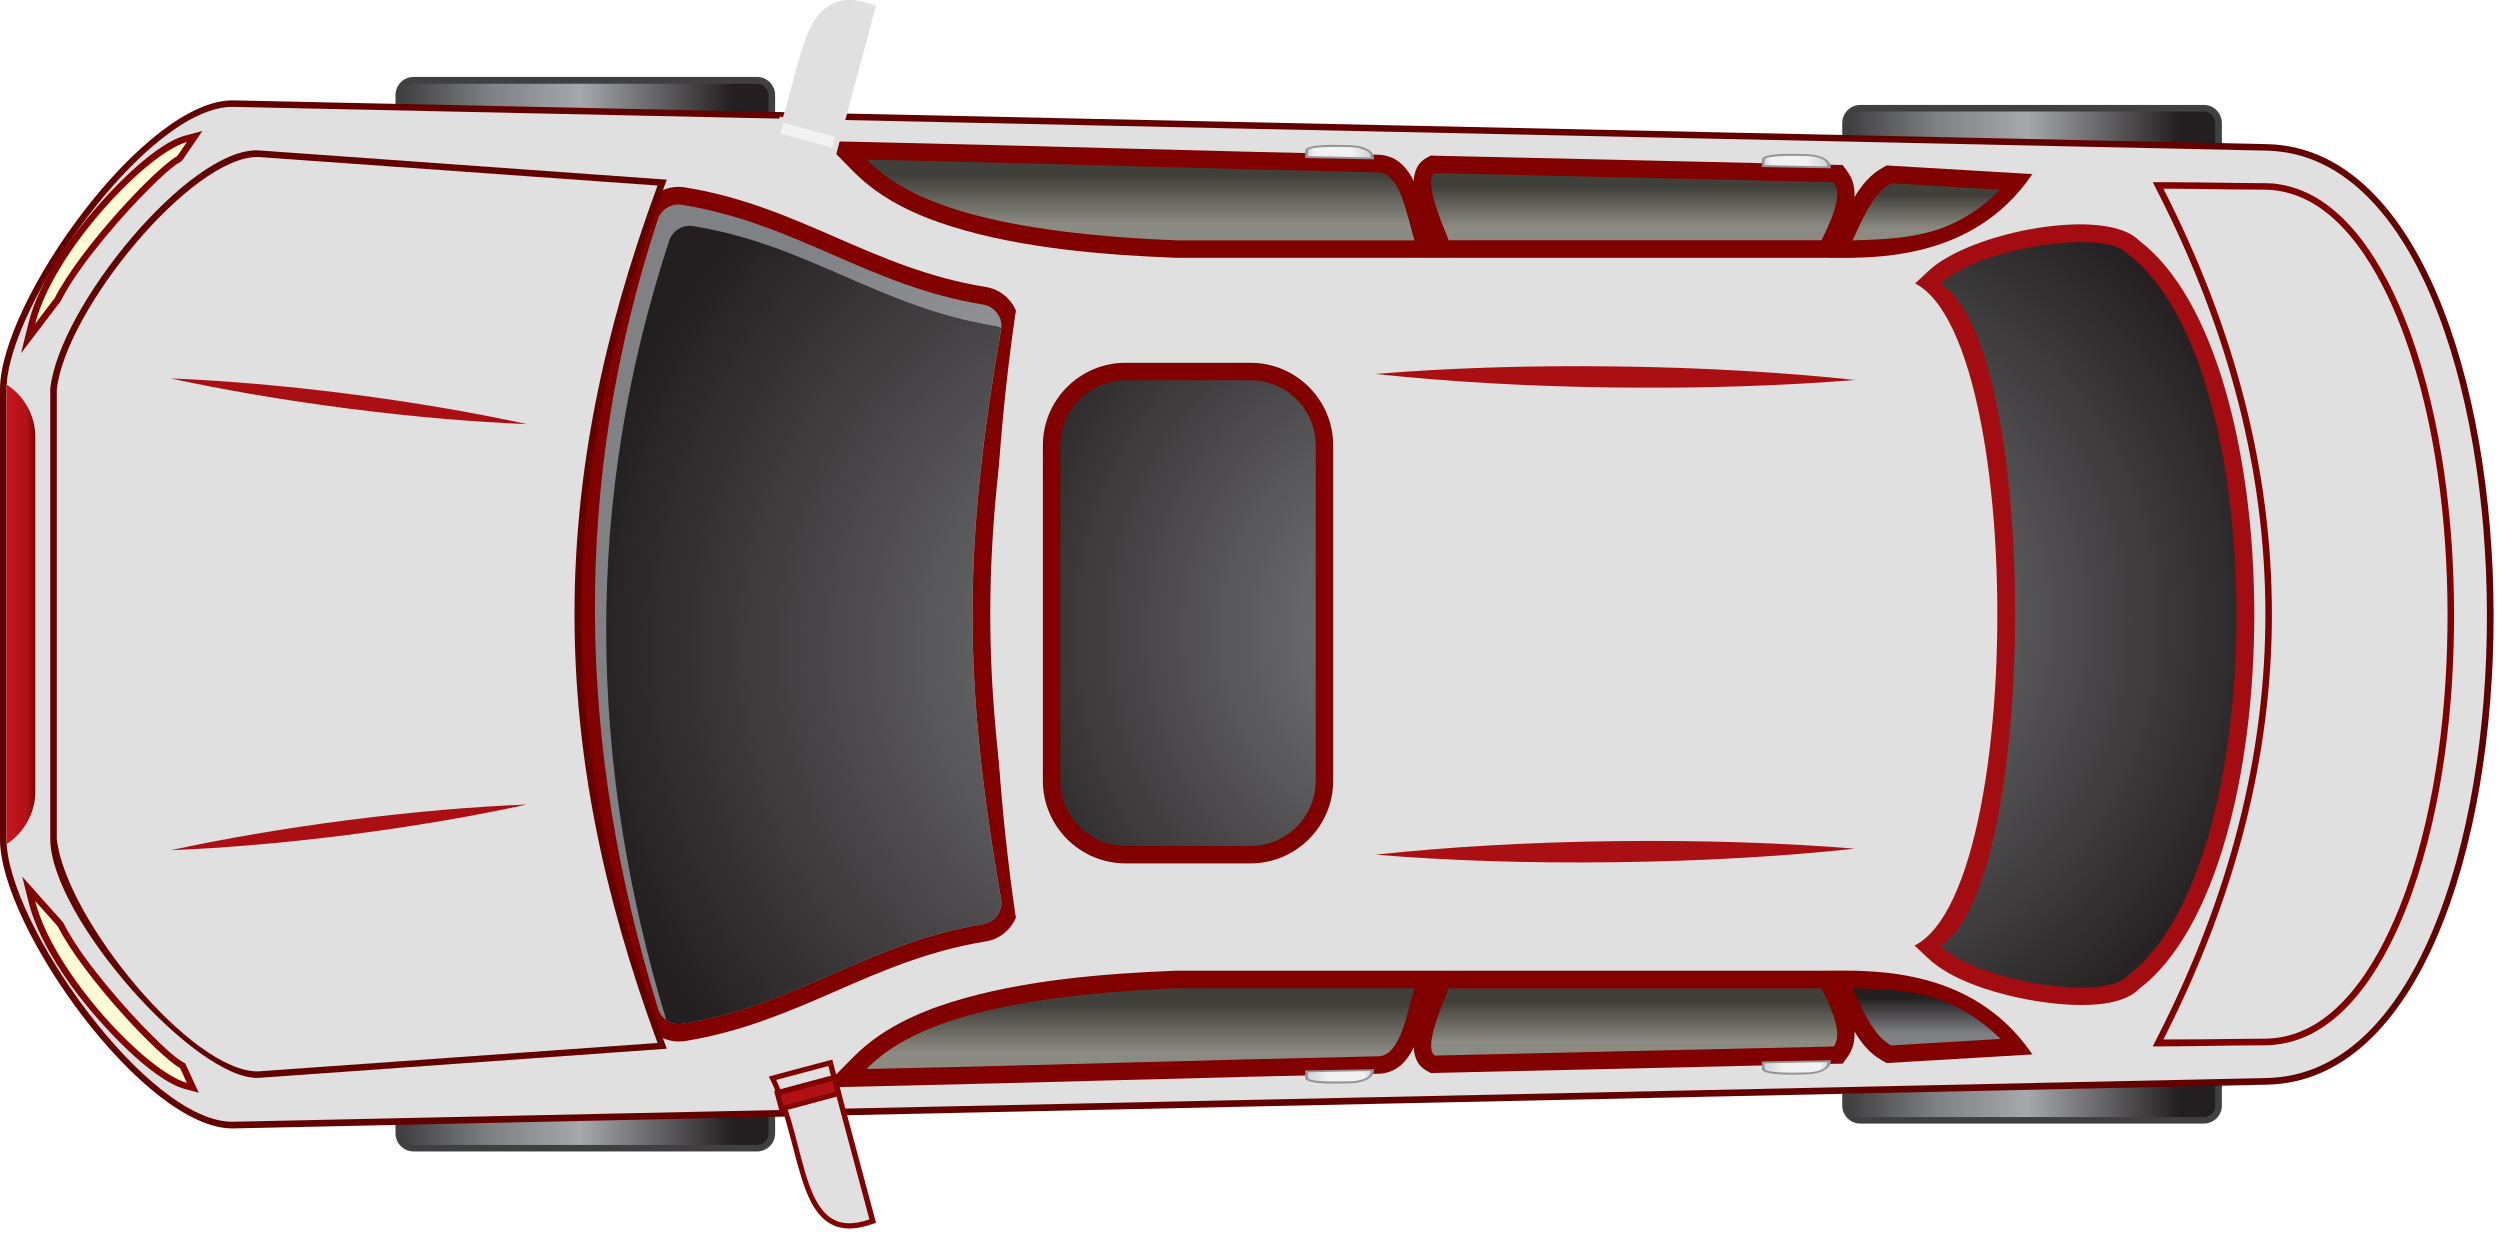
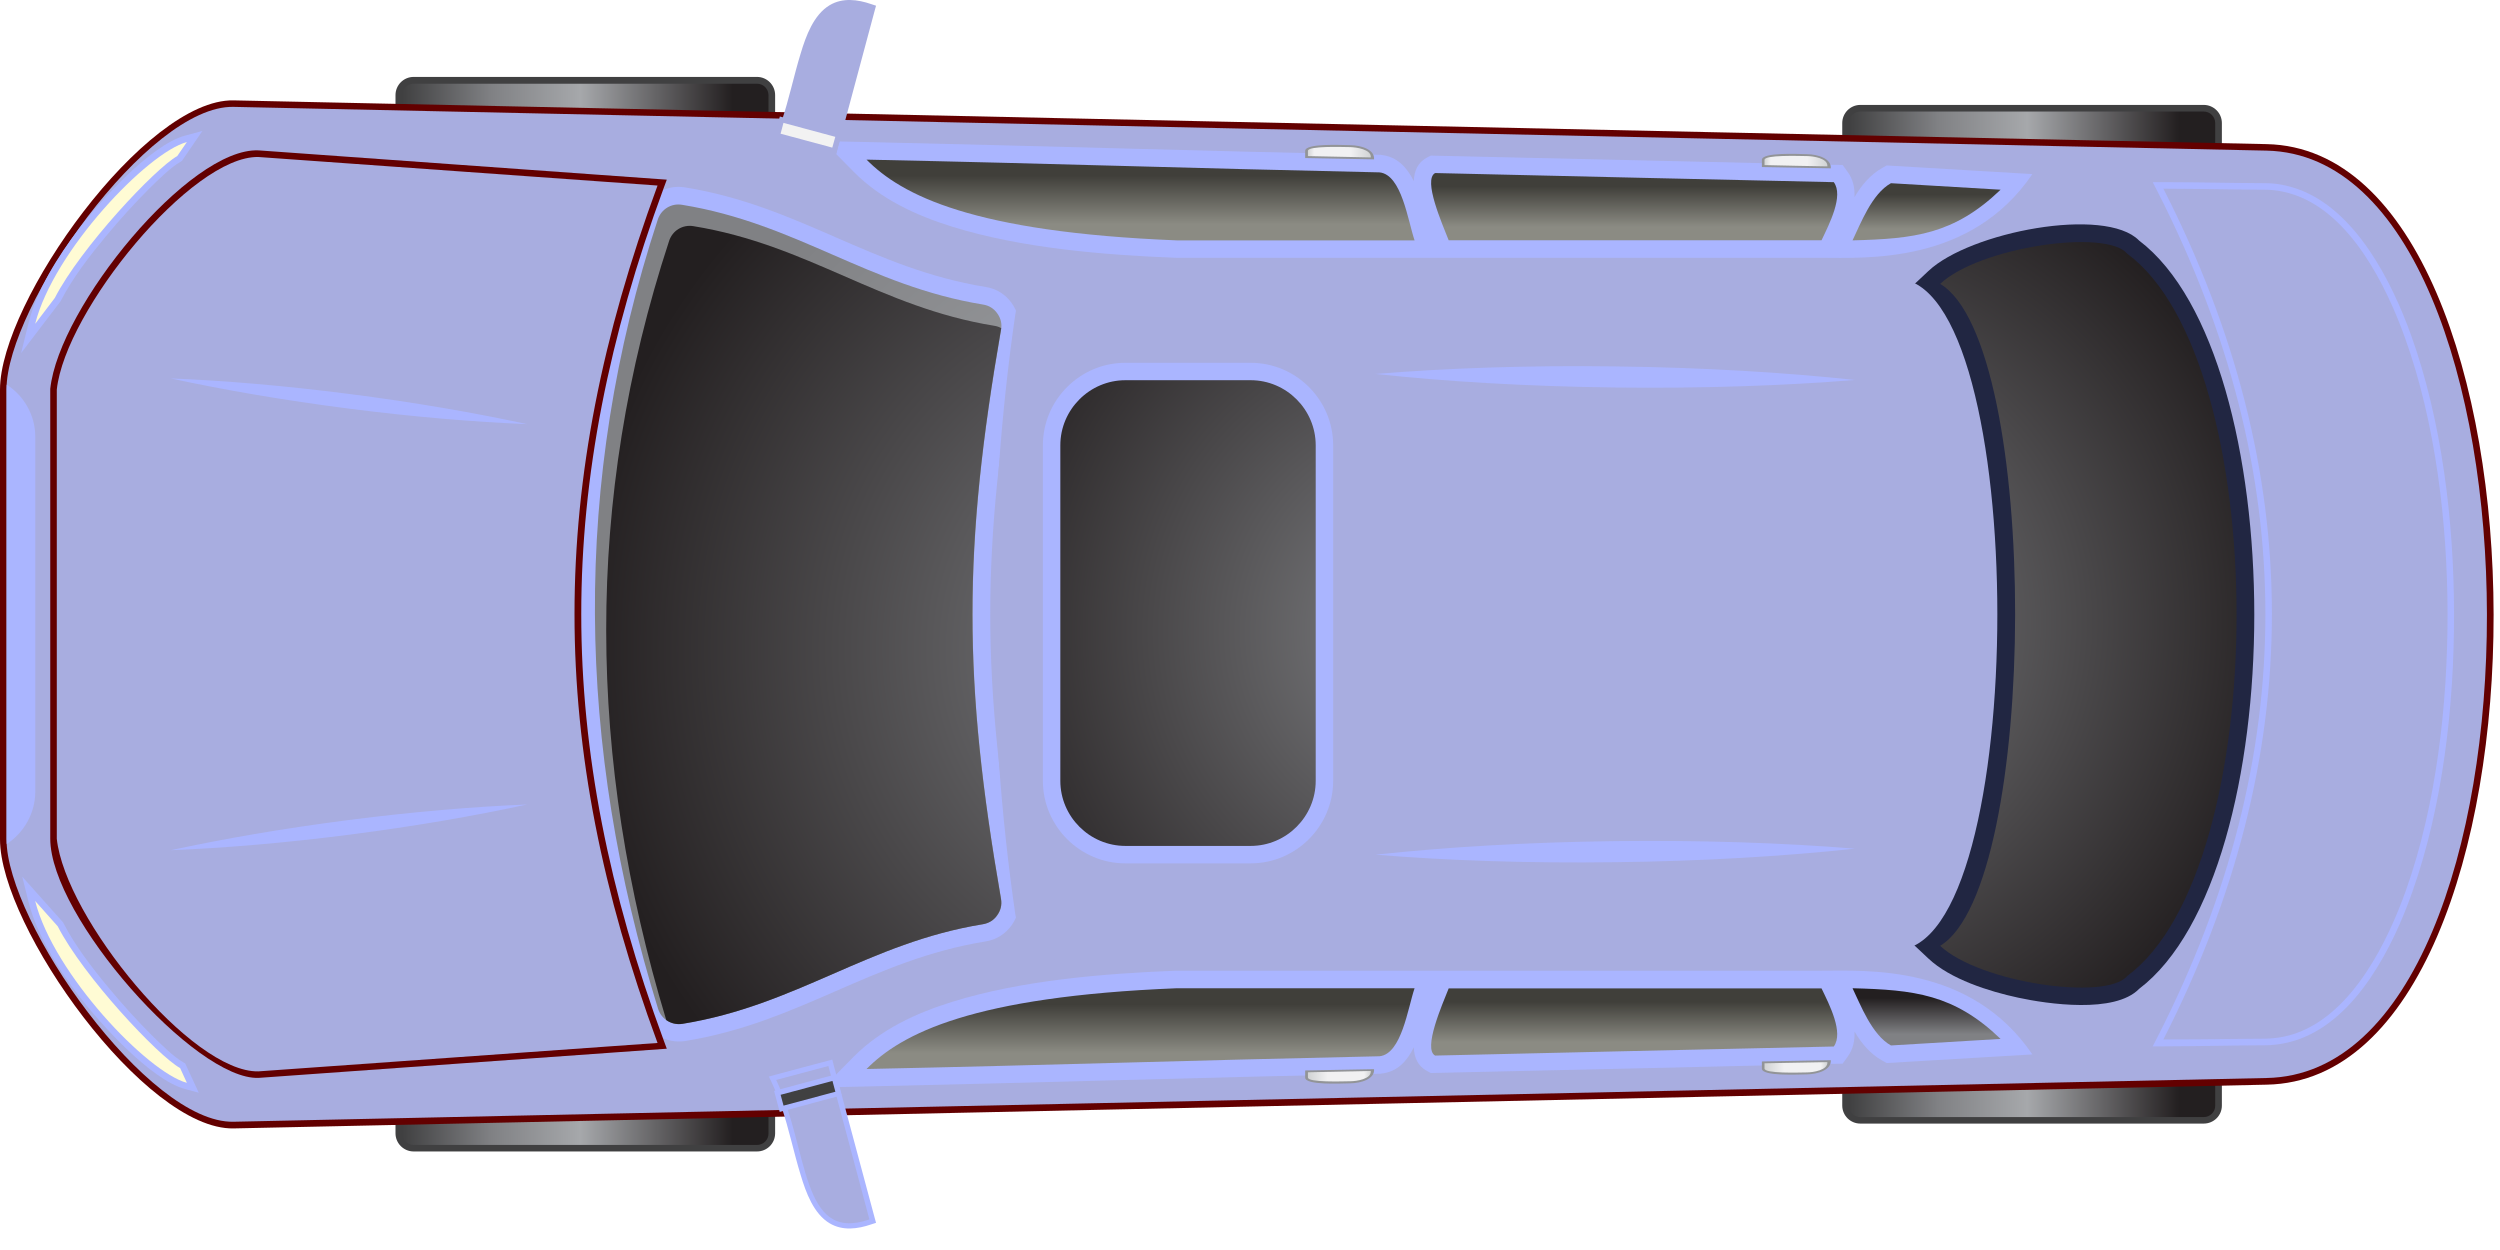
<svg xmlns="http://www.w3.org/2000/svg" width="60" height="30" viewBox="0 0 60 30" fill="none">
  <path fill-rule="evenodd" clip-rule="evenodd" d="M52.89 4.25L44.648 4.25C44.407 4.25 44.214 4.056 44.214 3.815V2.953C44.214 2.715 44.407 2.518 44.648 2.518L52.89 2.518C53.128 2.518 53.325 2.712 53.325 2.953V3.815C53.325 4.056 53.131 4.25 52.89 4.25Z" fill="#404041" />
  <path fill-rule="evenodd" clip-rule="evenodd" d="M52.89 4.093L44.648 4.093C44.495 4.093 44.373 3.968 44.373 3.815V2.953C44.373 2.799 44.498 2.677 44.648 2.677L52.89 2.677C53.043 2.677 53.165 2.802 53.165 2.953V3.815C53.168 3.968 53.043 4.093 52.89 4.093Z" fill="url(#paint0_linear)" />
  <path fill-rule="evenodd" clip-rule="evenodd" d="M52.89 26.966H44.648C44.407 26.966 44.214 26.772 44.214 26.532V25.669C44.214 25.431 44.407 25.234 44.648 25.234H52.89C53.128 25.234 53.325 25.428 53.325 25.669V26.535C53.325 26.772 53.131 26.966 52.89 26.966Z" fill="#404041" />
  <path fill-rule="evenodd" clip-rule="evenodd" d="M52.89 26.81H44.648C44.495 26.81 44.373 26.685 44.373 26.535V25.672C44.373 25.519 44.498 25.397 44.648 25.397H52.89C53.043 25.397 53.165 25.522 53.165 25.672V26.535C53.168 26.685 53.043 26.81 52.89 26.81Z" fill="url(#paint1_linear)" />
  <path fill-rule="evenodd" clip-rule="evenodd" d="M18.169 3.581L9.927 3.581C9.689 3.581 9.492 3.387 9.492 3.146V2.281C9.492 2.043 9.686 1.846 9.927 1.846L18.169 1.846C18.406 1.846 18.603 2.04 18.603 2.281V3.146C18.603 3.387 18.409 3.581 18.169 3.581Z" fill="#404041" />
  <path fill-rule="evenodd" clip-rule="evenodd" d="M18.169 3.425L9.927 3.425C9.774 3.425 9.652 3.299 9.652 3.149V2.284C9.652 2.131 9.777 2.009 9.927 2.009L18.169 2.009C18.322 2.009 18.444 2.134 18.444 2.284V3.149C18.447 3.299 18.322 3.425 18.169 3.425Z" fill="url(#paint2_linear)" />
  <path fill-rule="evenodd" clip-rule="evenodd" d="M18.169 27.635H9.927C9.689 27.635 9.492 27.441 9.492 27.2V26.338C9.492 26.1 9.686 25.903 9.927 25.903H18.169C18.406 25.903 18.603 26.097 18.603 26.338V27.2C18.603 27.441 18.409 27.635 18.169 27.635Z" fill="#404041" />
  <path fill-rule="evenodd" clip-rule="evenodd" d="M18.169 27.479H9.927C9.774 27.479 9.652 27.354 9.652 27.203V26.341C9.652 26.188 9.777 26.066 9.927 26.066H18.169C18.322 26.066 18.444 26.191 18.444 26.341V27.203C18.447 27.354 18.322 27.479 18.169 27.479Z" fill="url(#paint3_linear)" />
  <path fill-rule="evenodd" clip-rule="evenodd" d="M54.4 26.032L5.607 27.082C3.485 27.128 0 22.246 0 20.143L0 9.351C0 7.244 3.485 2.365 5.607 2.409L54.4 3.459C61.632 3.612 61.692 25.897 54.4 26.032Z" fill="#630000" />
-   <path fill-rule="evenodd" clip-rule="evenodd" d="M54.397 25.872L5.604 26.922C3.551 26.966 0.156 22.137 0.156 20.14L0.156 9.347C0.156 7.35 3.551 2.521 5.604 2.565L54.397 3.615C61.42 3.765 61.479 25.744 54.397 25.872Z" fill="#E0E0E0" />
+   <path fill-rule="evenodd" clip-rule="evenodd" d="M54.397 25.872L5.604 26.922C3.551 26.966 0.156 22.137 0.156 20.14L0.156 9.347C0.156 7.35 3.551 2.521 5.604 2.565L54.397 3.615C61.42 3.765 61.479 25.744 54.397 25.872Z" fill="#A8ADE0" />
  <path fill-rule="evenodd" clip-rule="evenodd" d="M0.162 20.256C0.159 20.218 0.159 20.177 0.159 20.14L0.159 9.347C0.159 9.31 0.159 9.272 0.162 9.232C0.572 9.497 0.847 9.96 0.847 10.485L0.847 19.002C0.844 19.524 0.572 19.987 0.162 20.256Z" fill="url(#paint4_linear)" />
-   <path fill-rule="evenodd" clip-rule="evenodd" d="M54.381 25.087C53.056 25.094 53.25 25.106 51.924 25.113H51.665L51.784 24.881C55.231 18.121 55.231 11.367 51.784 4.603L51.665 4.372H51.924C53.25 4.378 53.056 4.387 54.378 4.397C54.641 4.397 54.897 4.45 55.144 4.537C56.531 5.031 57.397 6.744 57.866 8.044C58.613 10.129 58.894 12.526 58.897 14.733C58.901 16.936 58.632 19.327 57.894 21.412C57.432 22.721 56.572 24.431 55.184 24.938C54.928 25.031 54.656 25.081 54.381 25.087Z" fill="#810000" />
-   <path fill-rule="evenodd" clip-rule="evenodd" d="M54.378 24.928C54.637 24.922 54.887 24.878 55.131 24.788C56.469 24.3 57.303 22.606 57.747 21.356C58.475 19.302 58.744 16.902 58.741 14.73C58.738 12.554 58.457 10.151 57.716 8.097C57.269 6.856 56.428 5.159 55.09 4.684C54.859 4.603 54.619 4.556 54.375 4.553C52.853 4.543 53.443 4.537 51.921 4.528C55.394 11.335 55.394 18.14 51.921 24.947C53.447 24.944 52.856 24.938 54.378 24.928Z" fill="#E0E0E0" />
-   <path fill-rule="evenodd" clip-rule="evenodd" d="M23.66 22.593C20.907 23.04 19.2 24.538 16.447 24.984C15.981 25.059 15.534 24.784 15.393 24.331C13.409 17.93 13.29 11.526 15.39 5.134C15.537 4.69 15.978 4.422 16.44 4.497C19.197 4.944 20.904 6.441 23.66 6.888C23.913 6.928 24.129 7.063 24.279 7.272C24.429 7.481 24.485 7.728 24.442 7.982C23.541 13.173 23.541 16.305 24.442 21.496C24.485 21.75 24.429 21.996 24.279 22.206C24.126 22.418 23.913 22.553 23.66 22.593Z" fill="#810000" />
+   <path fill-rule="evenodd" clip-rule="evenodd" d="M54.381 25.087C53.056 25.094 53.25 25.106 51.924 25.113H51.665L51.784 24.881C55.231 18.121 55.231 11.367 51.784 4.603L51.665 4.372H51.924C53.25 4.378 53.056 4.387 54.378 4.397C54.641 4.397 54.897 4.45 55.144 4.537C56.531 5.031 57.397 6.744 57.866 8.044C58.613 10.129 58.894 12.526 58.897 14.733C58.901 16.936 58.632 19.327 57.894 21.412C57.432 22.721 56.572 24.431 55.184 24.938C54.928 25.031 54.656 25.081 54.381 25.087Z" fill="#AAB5FF" />
+   <path fill-rule="evenodd" clip-rule="evenodd" d="M54.378 24.928C54.637 24.922 54.887 24.878 55.131 24.788C56.469 24.3 57.303 22.606 57.747 21.356C58.475 19.302 58.744 16.902 58.741 14.73C58.738 12.554 58.457 10.151 57.716 8.097C57.269 6.856 56.428 5.159 55.09 4.684C54.859 4.603 54.619 4.556 54.375 4.553C52.853 4.543 53.443 4.537 51.921 4.528C55.394 11.335 55.394 18.14 51.921 24.947C53.447 24.944 52.856 24.938 54.378 24.928Z" fill="#A8ADE0" />
+   <path fill-rule="evenodd" clip-rule="evenodd" d="M23.66 22.593C20.907 23.04 19.2 24.538 16.447 24.984C15.981 25.059 15.534 24.784 15.393 24.331C13.409 17.93 13.29 11.526 15.39 5.134C15.537 4.69 15.978 4.422 16.44 4.497C19.197 4.944 20.904 6.441 23.66 6.888C23.913 6.928 24.129 7.063 24.279 7.272C24.429 7.481 24.485 7.728 24.442 7.982C23.541 13.173 23.541 16.305 24.442 21.496C24.485 21.75 24.429 21.996 24.279 22.206C24.126 22.418 23.913 22.553 23.66 22.593Z" fill="#AAB5FF" />
  <path fill-rule="evenodd" clip-rule="evenodd" d="M16.003 4.312L15.931 4.506C13.29 11.673 13.29 17.808 15.931 24.975L16.003 25.169L6.21 25.869C4.695 25.935 1.206 22 1.206 20.127L1.206 9.332C1.416 7.363 4.545 3.534 6.207 3.609L16.003 4.312Z" fill="#630000" />
-   <path fill-rule="evenodd" clip-rule="evenodd" d="M15.781 25.031C13.124 17.821 13.124 11.66 15.781 4.453L6.201 3.768C4.601 3.734 1.566 7.453 1.363 9.351C1.363 12.945 1.363 16.536 1.363 20.131C1.566 22.028 4.601 25.747 6.201 25.713L15.781 25.031Z" fill="#E0E0E0" />
+   <path fill-rule="evenodd" clip-rule="evenodd" d="M15.781 25.031C13.124 17.821 13.124 11.66 15.781 4.453L6.201 3.768C4.601 3.734 1.566 7.453 1.363 9.351C1.363 12.945 1.363 16.536 1.363 20.131C1.566 22.028 4.601 25.747 6.201 25.713L15.781 25.031Z" fill="#A8ADE0" />
  <path fill-rule="evenodd" clip-rule="evenodd" d="M23.591 22.181C20.838 22.628 19.131 24.125 16.378 24.572C16.118 24.616 15.871 24.459 15.793 24.209C13.837 17.896 13.712 11.582 15.787 5.269C15.868 5.022 16.112 4.872 16.368 4.915C19.125 5.362 20.835 6.859 23.591 7.309C23.735 7.331 23.851 7.403 23.935 7.522C24.02 7.641 24.051 7.772 24.026 7.916C23.113 13.17 23.113 16.323 24.026 21.574C24.051 21.718 24.02 21.849 23.935 21.968C23.851 22.084 23.735 22.156 23.591 22.181Z" fill="url(#paint5_radial)" />
  <path fill-rule="evenodd" clip-rule="evenodd" d="M23.591 22.181C20.838 22.628 19.131 24.125 16.378 24.572C16.237 24.594 16.1 24.559 15.99 24.481C14.102 18.249 14.012 12.017 16.059 5.781C16.14 5.534 16.384 5.384 16.643 5.428C19.4 5.875 21.107 7.372 23.863 7.819C23.923 7.828 23.979 7.847 24.029 7.875C24.029 7.888 24.026 7.9 24.023 7.913C23.11 13.167 23.11 16.32 24.023 21.571C24.048 21.715 24.017 21.846 23.932 21.965C23.851 22.084 23.735 22.156 23.591 22.181Z" fill="url(#paint6_radial)" />
-   <path fill-rule="evenodd" clip-rule="evenodd" d="M51.337 5.772C55.025 8.569 55.025 20.937 51.337 23.734C50.755 24.331 49.143 24.097 48.436 23.944C47.739 23.794 46.805 23.5 46.28 23.003L45.877 22.625C48.477 20.74 48.486 8.757 45.873 6.888L46.28 6.506C47.274 5.565 50.527 4.943 51.337 5.772Z" fill="#A30D11" />
+   <path fill-rule="evenodd" clip-rule="evenodd" d="M51.337 5.772C55.025 8.569 55.025 20.937 51.337 23.734C50.755 24.331 49.143 24.097 48.436 23.944C47.739 23.794 46.805 23.5 46.28 23.003L45.877 22.625C48.477 20.74 48.486 8.757 45.873 6.888L46.28 6.506C47.274 5.565 50.527 4.943 51.337 5.772Z" fill="#212642" />
  <path fill-rule="evenodd" clip-rule="evenodd" d="M46.564 22.7C47.505 23.584 50.546 24.028 51.052 23.425C54.553 20.843 54.553 8.672 51.052 6.087C50.546 5.484 47.505 5.928 46.564 6.813C48.98 8.25 48.946 21.259 46.564 22.7Z" fill="url(#paint7_radial)" />
-   <path fill-rule="evenodd" clip-rule="evenodd" d="M33.931 25.137C33.94 25.381 34.028 25.584 34.243 25.7L34.34 25.753L34.45 25.75C37.641 25.681 40.829 25.603 44.017 25.531L44.223 25.528L44.345 25.359C44.476 25.178 44.517 24.972 44.508 24.756C44.676 25.041 44.886 25.294 45.173 25.453L45.28 25.513L48.777 25.306C47.302 23.134 44.786 23.297 43.707 23.297C40.726 23.297 37.744 23.297 34.759 23.297H33.946C32.043 23.297 30.14 23.297 28.239 23.297H28.23H28.22C26.489 23.365 24.526 23.525 22.863 24.041C21.988 24.312 21.144 24.703 20.491 25.359L19.763 26.097L20.8 26.075C24.904 25.985 29.008 25.856 33.112 25.769H33.131L33.149 25.766C33.534 25.728 33.768 25.469 33.931 25.137Z" fill="#810000" />
+   <path fill-rule="evenodd" clip-rule="evenodd" d="M33.931 25.137C33.94 25.381 34.028 25.584 34.243 25.7L34.34 25.753L34.45 25.75C37.641 25.681 40.829 25.603 44.017 25.531L44.223 25.528L44.345 25.359C44.476 25.178 44.517 24.972 44.508 24.756C44.676 25.041 44.886 25.294 45.173 25.453L45.28 25.513L48.777 25.306C47.302 23.134 44.786 23.297 43.707 23.297C40.726 23.297 37.744 23.297 34.759 23.297H33.946C32.043 23.297 30.14 23.297 28.239 23.297H28.23H28.22C26.489 23.365 24.526 23.525 22.863 24.041C21.988 24.312 21.144 24.703 20.491 25.359L19.763 26.097L20.8 26.075C24.904 25.985 29.008 25.856 33.112 25.769H33.131L33.149 25.766C33.534 25.728 33.768 25.469 33.931 25.137Z" fill="#AAB5FF" />
  <path fill-rule="evenodd" clip-rule="evenodd" d="M44.011 25.116C40.673 25.188 37.781 25.259 34.443 25.334C34.147 25.175 34.615 24.109 34.768 23.722C37.75 23.722 40.732 23.722 43.717 23.722C43.907 24.116 44.251 24.784 44.011 25.116Z" fill="url(#paint8_linear)" />
  <path fill-rule="evenodd" clip-rule="evenodd" d="M48.014 24.934L45.383 25.091C44.923 24.837 44.651 24.109 44.461 23.718C45.939 23.756 46.895 23.859 48.014 24.934Z" fill="url(#paint9_linear)" />
  <path fill-rule="evenodd" clip-rule="evenodd" d="M33.109 25.35C28.386 25.453 25.52 25.556 20.797 25.656C21.638 24.806 23.335 23.916 28.242 23.718C30.146 23.718 32.049 23.718 33.95 23.718C33.787 24.194 33.64 25.294 33.109 25.35Z" fill="url(#paint10_linear)" />
-   <path fill-rule="evenodd" clip-rule="evenodd" d="M33.931 4.347C33.94 4.103 34.028 3.9 34.243 3.784L34.34 3.734L34.45 3.737C37.641 3.806 40.829 3.884 44.017 3.956L44.223 3.959L44.345 4.128C44.476 4.306 44.517 4.515 44.508 4.731C44.676 4.447 44.886 4.193 45.173 4.031L45.28 3.971L48.777 4.178C47.302 6.35 44.786 6.187 43.707 6.187C40.726 6.187 37.744 6.187 34.759 6.187L33.946 6.187C32.043 6.187 30.14 6.187 28.239 6.187H28.23H28.22C26.489 6.119 24.526 5.959 22.863 5.444C21.988 5.172 21.144 4.784 20.491 4.125L19.763 3.387L20.8 3.409C24.904 3.5 29.008 3.628 33.112 3.715H33.131L33.149 3.718C33.534 3.759 33.768 4.018 33.931 4.347Z" fill="#810000" />
+   <path fill-rule="evenodd" clip-rule="evenodd" d="M33.931 4.347C33.94 4.103 34.028 3.9 34.243 3.784L34.34 3.734L34.45 3.737C37.641 3.806 40.829 3.884 44.017 3.956L44.223 3.959L44.345 4.128C44.476 4.306 44.517 4.515 44.508 4.731C44.676 4.447 44.886 4.193 45.173 4.031L45.28 3.971L48.777 4.178C47.302 6.35 44.786 6.187 43.707 6.187C40.726 6.187 37.744 6.187 34.759 6.187L33.946 6.187C32.043 6.187 30.14 6.187 28.239 6.187H28.23H28.22C26.489 6.119 24.526 5.959 22.863 5.444C21.988 5.172 21.144 4.784 20.491 4.125L19.763 3.387L20.8 3.409C24.904 3.5 29.008 3.628 33.112 3.715H33.131L33.149 3.718C33.534 3.759 33.768 4.018 33.931 4.347Z" fill="#AAB5FF" />
  <path fill-rule="evenodd" clip-rule="evenodd" d="M44.011 4.372C40.672 4.3 37.781 4.228 34.443 4.153C34.146 4.312 34.615 5.375 34.768 5.766C37.75 5.766 40.732 5.766 43.717 5.766C43.907 5.369 44.251 4.7 44.011 4.372Z" fill="url(#paint11_linear)" />
  <path fill-rule="evenodd" clip-rule="evenodd" d="M48.014 4.553L45.383 4.397C44.923 4.65 44.651 5.378 44.461 5.769C45.939 5.731 46.895 5.628 48.014 4.553Z" fill="url(#paint12_linear)" />
  <path fill-rule="evenodd" clip-rule="evenodd" d="M33.109 4.137C28.386 4.034 25.52 3.931 20.797 3.831C21.638 4.681 23.335 5.572 28.242 5.769C30.146 5.769 32.049 5.769 33.95 5.769C33.787 5.29 33.64 4.193 33.109 4.137Z" fill="url(#paint13_linear)" />
  <path fill-rule="evenodd" clip-rule="evenodd" d="M32.402 26C32.196 26.003 31.324 26.05 31.324 25.863V25.691L32.977 25.66C32.999 25.891 32.677 25.997 32.402 26Z" fill="#929497" />
  <path fill-rule="evenodd" clip-rule="evenodd" d="M32.899 25.703C32.918 25.9 32.549 25.95 32.406 25.95C32.199 25.953 31.39 25.982 31.39 25.86C31.39 25.828 31.39 25.806 31.39 25.735C31.899 25.725 32.39 25.716 32.899 25.703Z" fill="url(#paint14_linear)" />
  <path fill-rule="evenodd" clip-rule="evenodd" d="M43.364 25.785C43.157 25.788 42.285 25.835 42.285 25.647V25.475L43.939 25.444C43.957 25.675 43.635 25.781 43.364 25.785Z" fill="#929497" />
  <path fill-rule="evenodd" clip-rule="evenodd" d="M43.857 25.491C43.876 25.684 43.507 25.738 43.364 25.738C43.157 25.741 42.348 25.769 42.348 25.644C42.348 25.616 42.348 25.591 42.348 25.519C42.857 25.509 43.348 25.5 43.857 25.491Z" fill="url(#paint15_linear)" />
  <path fill-rule="evenodd" clip-rule="evenodd" d="M32.402 3.484C32.196 3.481 31.324 3.434 31.324 3.621V3.793L32.977 3.825C32.999 3.593 32.677 3.487 32.402 3.484Z" fill="#929497" />
  <path fill-rule="evenodd" clip-rule="evenodd" d="M32.899 3.778C32.918 3.584 32.549 3.534 32.406 3.531C32.199 3.528 31.39 3.499 31.39 3.621C31.39 3.65 31.39 3.675 31.39 3.746C31.899 3.759 32.39 3.768 32.899 3.778Z" fill="url(#paint16_linear)" />
  <path fill-rule="evenodd" clip-rule="evenodd" d="M43.364 3.7C43.157 3.696 42.285 3.65 42.285 3.837V4.009L43.939 4.04C43.957 3.809 43.635 3.703 43.364 3.7Z" fill="#929497" />
  <path fill-rule="evenodd" clip-rule="evenodd" d="M43.857 3.993C43.876 3.796 43.507 3.746 43.364 3.746C43.157 3.743 42.348 3.715 42.348 3.837C42.348 3.865 42.348 3.89 42.348 3.962C42.857 3.975 43.348 3.984 43.857 3.993Z" fill="url(#paint17_linear)" />
-   <path fill-rule="evenodd" clip-rule="evenodd" d="M45.498 22.8C37.369 22.906 30.152 22.753 25.689 23.053C25.035 23.096 24.467 22.615 24.367 21.94C23.676 17.171 23.676 12.317 24.367 7.547C24.463 6.872 25.035 6.391 25.689 6.434C30.155 6.734 37.372 6.581 45.498 6.688C48.749 6.659 48.749 22.828 45.498 22.8Z" fill="#E0E0E0" />
-   <path fill-rule="evenodd" clip-rule="evenodd" d="M4.098 20.405C5.351 20.134 6.811 19.88 8.373 19.68C9.933 19.48 11.396 19.358 12.649 19.308C11.396 19.58 9.936 19.834 8.373 20.034C6.814 20.234 5.351 20.355 4.098 20.405ZM4.098 9.082C5.351 9.354 6.811 9.607 8.373 9.807C9.933 10.007 11.396 10.129 12.649 10.179C11.396 9.907 9.936 9.654 8.373 9.454C6.814 9.254 5.351 9.132 4.098 9.082Z" fill="#AA0F14" />
-   <path fill-rule="evenodd" clip-rule="evenodd" d="M33.015 8.975C34.7 9.157 36.666 9.275 38.766 9.3C40.866 9.325 42.829 9.257 44.517 9.119C42.832 8.938 40.866 8.819 38.766 8.794C36.669 8.766 34.703 8.835 33.015 8.975ZM33.015 20.512C34.7 20.331 36.666 20.212 38.766 20.187C40.866 20.162 42.829 20.23 44.517 20.368C42.832 20.549 40.866 20.668 38.766 20.693C36.669 20.721 34.703 20.652 33.015 20.512Z" fill="#AA0F14" />
-   <path fill-rule="evenodd" clip-rule="evenodd" d="M20.91 29.385C20.582 29.498 20.222 29.544 19.913 29.36C19.528 29.132 19.341 28.616 19.219 28.21C19.05 27.663 18.938 27.1 18.753 26.556C18.684 26.36 18.609 26.166 18.519 25.975L18.453 25.838L18.6 25.797C19.019 25.684 19.434 25.572 19.853 25.463L19.975 25.431L20.006 25.553C20.335 26.782 20.663 28.007 20.994 29.235L21.025 29.348L20.91 29.385Z" fill="#810000" />
-   <path fill-rule="evenodd" clip-rule="evenodd" d="M20.866 29.266C19.2 29.848 19.419 27.563 18.628 25.919C19.044 25.806 19.463 25.694 19.881 25.584C20.21 26.813 20.538 28.041 20.866 29.266Z" fill="#E0E0E0" />
-   <path d="M18.578 26.181L18.713 26.686L20.198 26.288L20.063 25.783L18.578 26.181Z" fill="#810000" />
-   <path d="M18.735 26.275L18.805 26.535L20.049 26.202L19.979 25.942L18.735 26.275Z" fill="#B01117" />
-   <path fill-rule="evenodd" clip-rule="evenodd" d="M20.91 0.099C20.582 -0.014 20.222 -0.06 19.913 0.124C19.528 0.352 19.341 0.868 19.219 1.274C19.05 1.821 18.938 2.384 18.753 2.928C18.684 3.125 18.609 3.318 18.519 3.509L18.453 3.646L18.6 3.687C19.019 3.8 19.434 3.909 19.853 4.022L19.975 4.053L20.006 3.931C20.335 2.703 20.663 1.477 20.994 0.249L21.025 0.137L20.91 0.099Z" fill="#E0E0E0" />
-   <path fill-rule="evenodd" clip-rule="evenodd" d="M20.866 0.218C19.2 -0.36 19.419 1.921 18.628 3.565C19.044 3.678 19.463 3.79 19.881 3.9C20.21 2.674 20.538 1.446 20.866 0.218Z" fill="#E0E0E0" />
-   <path fill-rule="evenodd" clip-rule="evenodd" d="M20.2 3.193L18.716 2.796L18.581 3.299L20.066 3.696L20.2 3.193Z" fill="#E0E0E0" />
+   <path fill-rule="evenodd" clip-rule="evenodd" d="M45.498 22.8C37.369 22.906 30.152 22.753 25.689 23.053C25.035 23.096 24.467 22.615 24.367 21.94C23.676 17.171 23.676 12.317 24.367 7.547C24.463 6.872 25.035 6.391 25.689 6.434C30.155 6.734 37.372 6.581 45.498 6.688C48.749 6.659 48.749 22.828 45.498 22.8Z" fill="#A8ADE0" />
+   <path fill-rule="evenodd" clip-rule="evenodd" d="M4.098 20.405C5.351 20.134 6.811 19.88 8.373 19.68C9.933 19.48 11.396 19.358 12.649 19.308C11.396 19.58 9.936 19.834 8.373 20.034C6.814 20.234 5.351 20.355 4.098 20.405ZM4.098 9.082C5.351 9.354 6.811 9.607 8.373 9.807C9.933 10.007 11.396 10.129 12.649 10.179C11.396 9.907 9.936 9.654 8.373 9.454C6.814 9.254 5.351 9.132 4.098 9.082Z" fill="#AAB5FF" />
+   <path fill-rule="evenodd" clip-rule="evenodd" d="M33.015 8.975C34.7 9.157 36.666 9.275 38.766 9.3C40.866 9.325 42.829 9.257 44.517 9.119C42.832 8.938 40.866 8.819 38.766 8.794C36.669 8.766 34.703 8.835 33.015 8.975ZM33.015 20.512C34.7 20.331 36.666 20.212 38.766 20.187C40.866 20.162 42.829 20.23 44.517 20.368C42.832 20.549 40.866 20.668 38.766 20.693C36.669 20.721 34.703 20.652 33.015 20.512Z" fill="#AAB5FF" />
+   <path fill-rule="evenodd" clip-rule="evenodd" d="M20.91 29.385C20.582 29.498 20.222 29.544 19.913 29.36C19.528 29.132 19.341 28.616 19.219 28.21C19.05 27.663 18.938 27.1 18.753 26.556C18.684 26.36 18.609 26.166 18.519 25.975L18.453 25.838L18.6 25.797C19.019 25.684 19.434 25.572 19.853 25.463L19.975 25.431L20.006 25.553C20.335 26.782 20.663 28.007 20.994 29.235L21.025 29.348L20.91 29.385Z" fill="#AAB5FF" />
+   <path fill-rule="evenodd" clip-rule="evenodd" d="M20.866 29.266C19.2 29.848 19.419 27.563 18.628 25.919C19.044 25.806 19.463 25.694 19.881 25.584C20.21 26.813 20.538 28.041 20.866 29.266Z" fill="#A8ADE0" />
+   <path d="M18.578 26.181L18.713 26.686L20.198 26.288L20.063 25.783L18.578 26.181Z" fill="#AAB5FF" />
+   <path d="M18.735 26.275L18.805 26.535L20.049 26.202L19.979 25.942L18.735 26.275Z" fill="#404041" />
+   <path fill-rule="evenodd" clip-rule="evenodd" d="M20.91 0.099C20.582 -0.014 20.222 -0.06 19.913 0.124C19.528 0.352 19.341 0.868 19.219 1.274C19.05 1.821 18.938 2.384 18.753 2.928C18.684 3.125 18.609 3.318 18.519 3.509L18.453 3.646L18.6 3.687C19.019 3.8 19.434 3.909 19.853 4.022L19.975 4.053L20.006 3.931C20.335 2.703 20.663 1.477 20.994 0.249L21.025 0.137L20.91 0.099Z" fill="#A8ADE0" />
+   <path fill-rule="evenodd" clip-rule="evenodd" d="M20.866 0.218C19.2 -0.36 19.419 1.921 18.628 3.565C19.044 3.678 19.463 3.79 19.881 3.9C20.21 2.674 20.538 1.446 20.866 0.218Z" fill="#A8ADE0" />
+   <path fill-rule="evenodd" clip-rule="evenodd" d="M20.2 3.193L18.716 2.796L18.581 3.299L20.066 3.696L20.2 3.193Z" fill="#A8ADE0" />
  <path fill-rule="evenodd" clip-rule="evenodd" d="M20.047 3.284L18.803 2.949L18.734 3.209L19.975 3.543L20.047 3.284Z" fill="#F2F2F2" />
-   <path fill-rule="evenodd" clip-rule="evenodd" d="M25.029 18.739V10.688C25.029 9.597 25.92 8.707 27.011 8.707H30.014C31.105 8.707 31.996 9.597 31.996 10.688V18.739C31.996 19.83 31.105 20.721 30.014 20.721H27.011C25.92 20.721 25.029 19.83 25.029 18.739Z" fill="#810000" />
+   <path fill-rule="evenodd" clip-rule="evenodd" d="M25.029 18.739V10.688C25.029 9.597 25.92 8.707 27.011 8.707H30.014C31.105 8.707 31.996 9.597 31.996 10.688V18.739C31.996 19.83 31.105 20.721 30.014 20.721H27.011C25.92 20.721 25.029 19.83 25.029 18.739Z" fill="#AAB5FF" />
  <path fill-rule="evenodd" clip-rule="evenodd" d="M25.448 18.74V10.688C25.448 9.829 26.151 9.125 27.011 9.125H30.015C30.874 9.125 31.577 9.829 31.577 10.688V18.74C31.577 19.599 30.874 20.302 30.015 20.302H27.011C26.151 20.302 25.448 19.599 25.448 18.74Z" fill="url(#paint18_radial)" />
-   <path fill-rule="evenodd" clip-rule="evenodd" d="M0.691 7.731C0.888 6.95 1.397 6.141 1.885 5.503C2.391 4.84 3.616 3.474 4.448 3.253L4.857 3.143L4.366 3.862L4.335 3.881C4.107 4.006 3.785 4.328 3.597 4.512C3.229 4.878 2.875 5.269 2.541 5.672C2.157 6.134 1.735 6.681 1.46 7.219L1.453 7.231L0.506 8.475L0.691 7.731Z" fill="#810000" />
+   <path fill-rule="evenodd" clip-rule="evenodd" d="M0.691 7.731C0.888 6.95 1.397 6.141 1.885 5.503C2.391 4.84 3.616 3.474 4.448 3.253L4.857 3.143L4.366 3.862L4.335 3.881C4.107 4.006 3.785 4.328 3.597 4.512C3.229 4.878 2.875 5.269 2.541 5.672C2.157 6.134 1.735 6.681 1.46 7.219L1.453 7.231L0.506 8.475L0.691 7.731Z" fill="#AAB5FF" />
  <path fill-rule="evenodd" clip-rule="evenodd" d="M0.844 7.772L1.316 7.15C1.935 5.944 3.729 4.037 4.254 3.746L4.485 3.409C3.544 3.659 1.285 6.022 0.844 7.772Z" fill="#FFFBD4" />
-   <path fill-rule="evenodd" clip-rule="evenodd" d="M0.534 21.04L1.516 22.14L1.525 22.159C1.8 22.697 2.222 23.244 2.607 23.706C2.938 24.106 3.291 24.497 3.663 24.866C3.851 25.05 4.173 25.372 4.401 25.497L4.445 25.522L4.77 26.225L4.445 26.138C3.616 25.916 2.391 24.553 1.882 23.887C1.397 23.253 0.888 22.44 0.688 21.659L0.534 21.04Z" fill="#810000" />
+   <path fill-rule="evenodd" clip-rule="evenodd" d="M0.534 21.04L1.516 22.14L1.525 22.159C1.8 22.697 2.222 23.244 2.607 23.706C2.938 24.106 3.291 24.497 3.663 24.866C3.851 25.05 4.173 25.372 4.401 25.497L4.445 25.522L4.77 26.225L4.445 26.138C3.616 25.916 2.391 24.553 1.882 23.887C1.397 23.253 0.888 22.44 0.688 21.659L0.534 21.04Z" fill="#AAB5FF" />
  <path fill-rule="evenodd" clip-rule="evenodd" d="M0.844 21.624L1.385 22.231C2.003 23.437 3.797 25.344 4.323 25.634L4.485 25.988C3.544 25.738 1.285 23.375 0.844 21.624Z" fill="#FFFBD4" />
  <defs>
    <linearGradient id="paint0_linear" x1="44.374" y1="3.385" x2="52.301" y2="3.385" gradientUnits="userSpaceOnUse">
      <stop stop-color="#404041" />
      <stop offset="0.27" stop-color="#808184" />
      <stop offset="0.54" stop-color="#A6A8AB" />
      <stop offset="1" stop-color="#231F20" />
    </linearGradient>
    <linearGradient id="paint1_linear" x1="44.374" y1="26.101" x2="52.301" y2="26.101" gradientUnits="userSpaceOnUse">
      <stop stop-color="#404041" />
      <stop offset="0.27" stop-color="#808184" />
      <stop offset="0.54" stop-color="#A6A8AB" />
      <stop offset="1" stop-color="#231F20" />
    </linearGradient>
    <linearGradient id="paint2_linear" x1="9.652" y1="2.716" x2="17.579" y2="2.716" gradientUnits="userSpaceOnUse">
      <stop stop-color="#404041" />
      <stop offset="0.27" stop-color="#808184" />
      <stop offset="0.54" stop-color="#A6A8AB" />
      <stop offset="1" stop-color="#231F20" />
    </linearGradient>
    <linearGradient id="paint3_linear" x1="9.652" y1="26.77" x2="17.579" y2="26.77" gradientUnits="userSpaceOnUse">
      <stop stop-color="#404041" />
      <stop offset="0.27" stop-color="#808184" />
      <stop offset="0.54" stop-color="#A6A8AB" />
      <stop offset="1" stop-color="#231F20" />
    </linearGradient>
    <linearGradient id="paint4_linear" x1="0.845" y1="14.743" x2="-1.96" y2="14.743" gradientUnits="userSpaceOnUse">
-       <stop stop-color="#810000" />
-       <stop offset="0.07" stop-color="#B01117" />
-       <stop offset="0.5" stop-color="#EC1C24" />
-       <stop offset="0.93" stop-color="#B01117" />
-       <stop offset="1" stop-color="#810000" />
+       <stop stop-color="#AAB5FF" />
    </linearGradient>
    <radialGradient id="paint5_radial" cx="0" cy="0" r="1" gradientUnits="userSpaceOnUse" gradientTransform="translate(28.9107 15.5294) rotate(-90) scale(13.7421)">
      <stop stop-color="#AEB0B3" />
      <stop offset="1" stop-color="#808184" />
    </radialGradient>
    <radialGradient id="paint6_radial" cx="0" cy="0" r="1" gradientUnits="userSpaceOnUse" gradientTransform="translate(28.775 15.5749) rotate(-90) scale(15.0304)">
      <stop stop-color="#808184" />
      <stop offset="1" stop-color="#231F20" />
    </radialGradient>
    <radialGradient id="paint7_radial" cx="0" cy="0" r="1" gradientUnits="userSpaceOnUse" gradientTransform="translate(43.0087 14.9333) rotate(-90) scale(12.0744)">
      <stop stop-color="#808184" />
      <stop offset="1" stop-color="#231F20" />
    </radialGradient>
    <linearGradient id="paint8_linear" x1="39.219" y1="24.042" x2="39.219" y2="25.011" gradientUnits="userSpaceOnUse">
      <stop stop-color="#403F3A" />
      <stop offset="1" stop-color="#8B8B83" />
    </linearGradient>
    <linearGradient id="paint9_linear" x1="46.237" y1="23.954" x2="46.237" y2="24.824" gradientUnits="userSpaceOnUse">
      <stop stop-color="#231F20" />
      <stop offset="1" stop-color="#808184" />
    </linearGradient>
    <linearGradient id="paint10_linear" x1="27.375" y1="24.107" x2="27.375" y2="25.27" gradientUnits="userSpaceOnUse">
      <stop stop-color="#403F3A" />
      <stop offset="1" stop-color="#8B8B83" />
    </linearGradient>
    <linearGradient id="paint11_linear" x1="39.219" y1="4.476" x2="39.219" y2="5.445" gradientUnits="userSpaceOnUse">
      <stop stop-color="#403F3A" />
      <stop offset="1" stop-color="#8B8B83" />
    </linearGradient>
    <linearGradient id="paint12_linear" x1="46.237" y1="4.67" x2="46.237" y2="5.493" gradientUnits="userSpaceOnUse">
      <stop stop-color="#403F3A" />
      <stop offset="1" stop-color="#8B8B83" />
    </linearGradient>
    <linearGradient id="paint13_linear" x1="27.375" y1="4.216" x2="27.375" y2="5.38" gradientUnits="userSpaceOnUse">
      <stop stop-color="#403F3A" />
      <stop offset="1" stop-color="#8B8B83" />
    </linearGradient>
    <linearGradient id="paint14_linear" x1="32.91" y1="25.824" x2="31.373" y2="25.851" gradientUnits="userSpaceOnUse">
      <stop stop-color="#D0D2D3" />
      <stop offset="0.11" stop-color="#F1F1F2" />
      <stop offset="0.68" stop-color="#F1F1F2" />
      <stop offset="1" stop-color="#D0D2D3" />
    </linearGradient>
    <linearGradient id="paint15_linear" x1="43.869" y1="25.61" x2="42.331" y2="25.637" gradientUnits="userSpaceOnUse">
      <stop stop-color="#D0D2D3" />
      <stop offset="0.11" stop-color="#F1F1F2" />
      <stop offset="0.68" stop-color="#F1F1F2" />
      <stop offset="1" stop-color="#D0D2D3" />
    </linearGradient>
    <linearGradient id="paint16_linear" x1="31.372" y1="3.632" x2="32.91" y2="3.659" gradientUnits="userSpaceOnUse">
      <stop stop-color="#D0D2D3" />
      <stop offset="0.11" stop-color="#F1F1F2" />
      <stop offset="0.68" stop-color="#F1F1F2" />
      <stop offset="1" stop-color="#D0D2D3" />
    </linearGradient>
    <linearGradient id="paint17_linear" x1="42.331" y1="3.847" x2="43.869" y2="3.874" gradientUnits="userSpaceOnUse">
      <stop stop-color="#D0D2D3" />
      <stop offset="0.11" stop-color="#F1F1F2" />
      <stop offset="0.68" stop-color="#F1F1F2" />
      <stop offset="1" stop-color="#D0D2D3" />
    </linearGradient>
    <radialGradient id="paint18_radial" cx="0" cy="0" r="1" gradientUnits="userSpaceOnUse" gradientTransform="translate(34.6422 15.1609) rotate(-90) scale(12.1141)">
      <stop stop-color="#808184" />
      <stop offset="1" stop-color="#231F20" />
    </radialGradient>
  </defs>
</svg>
